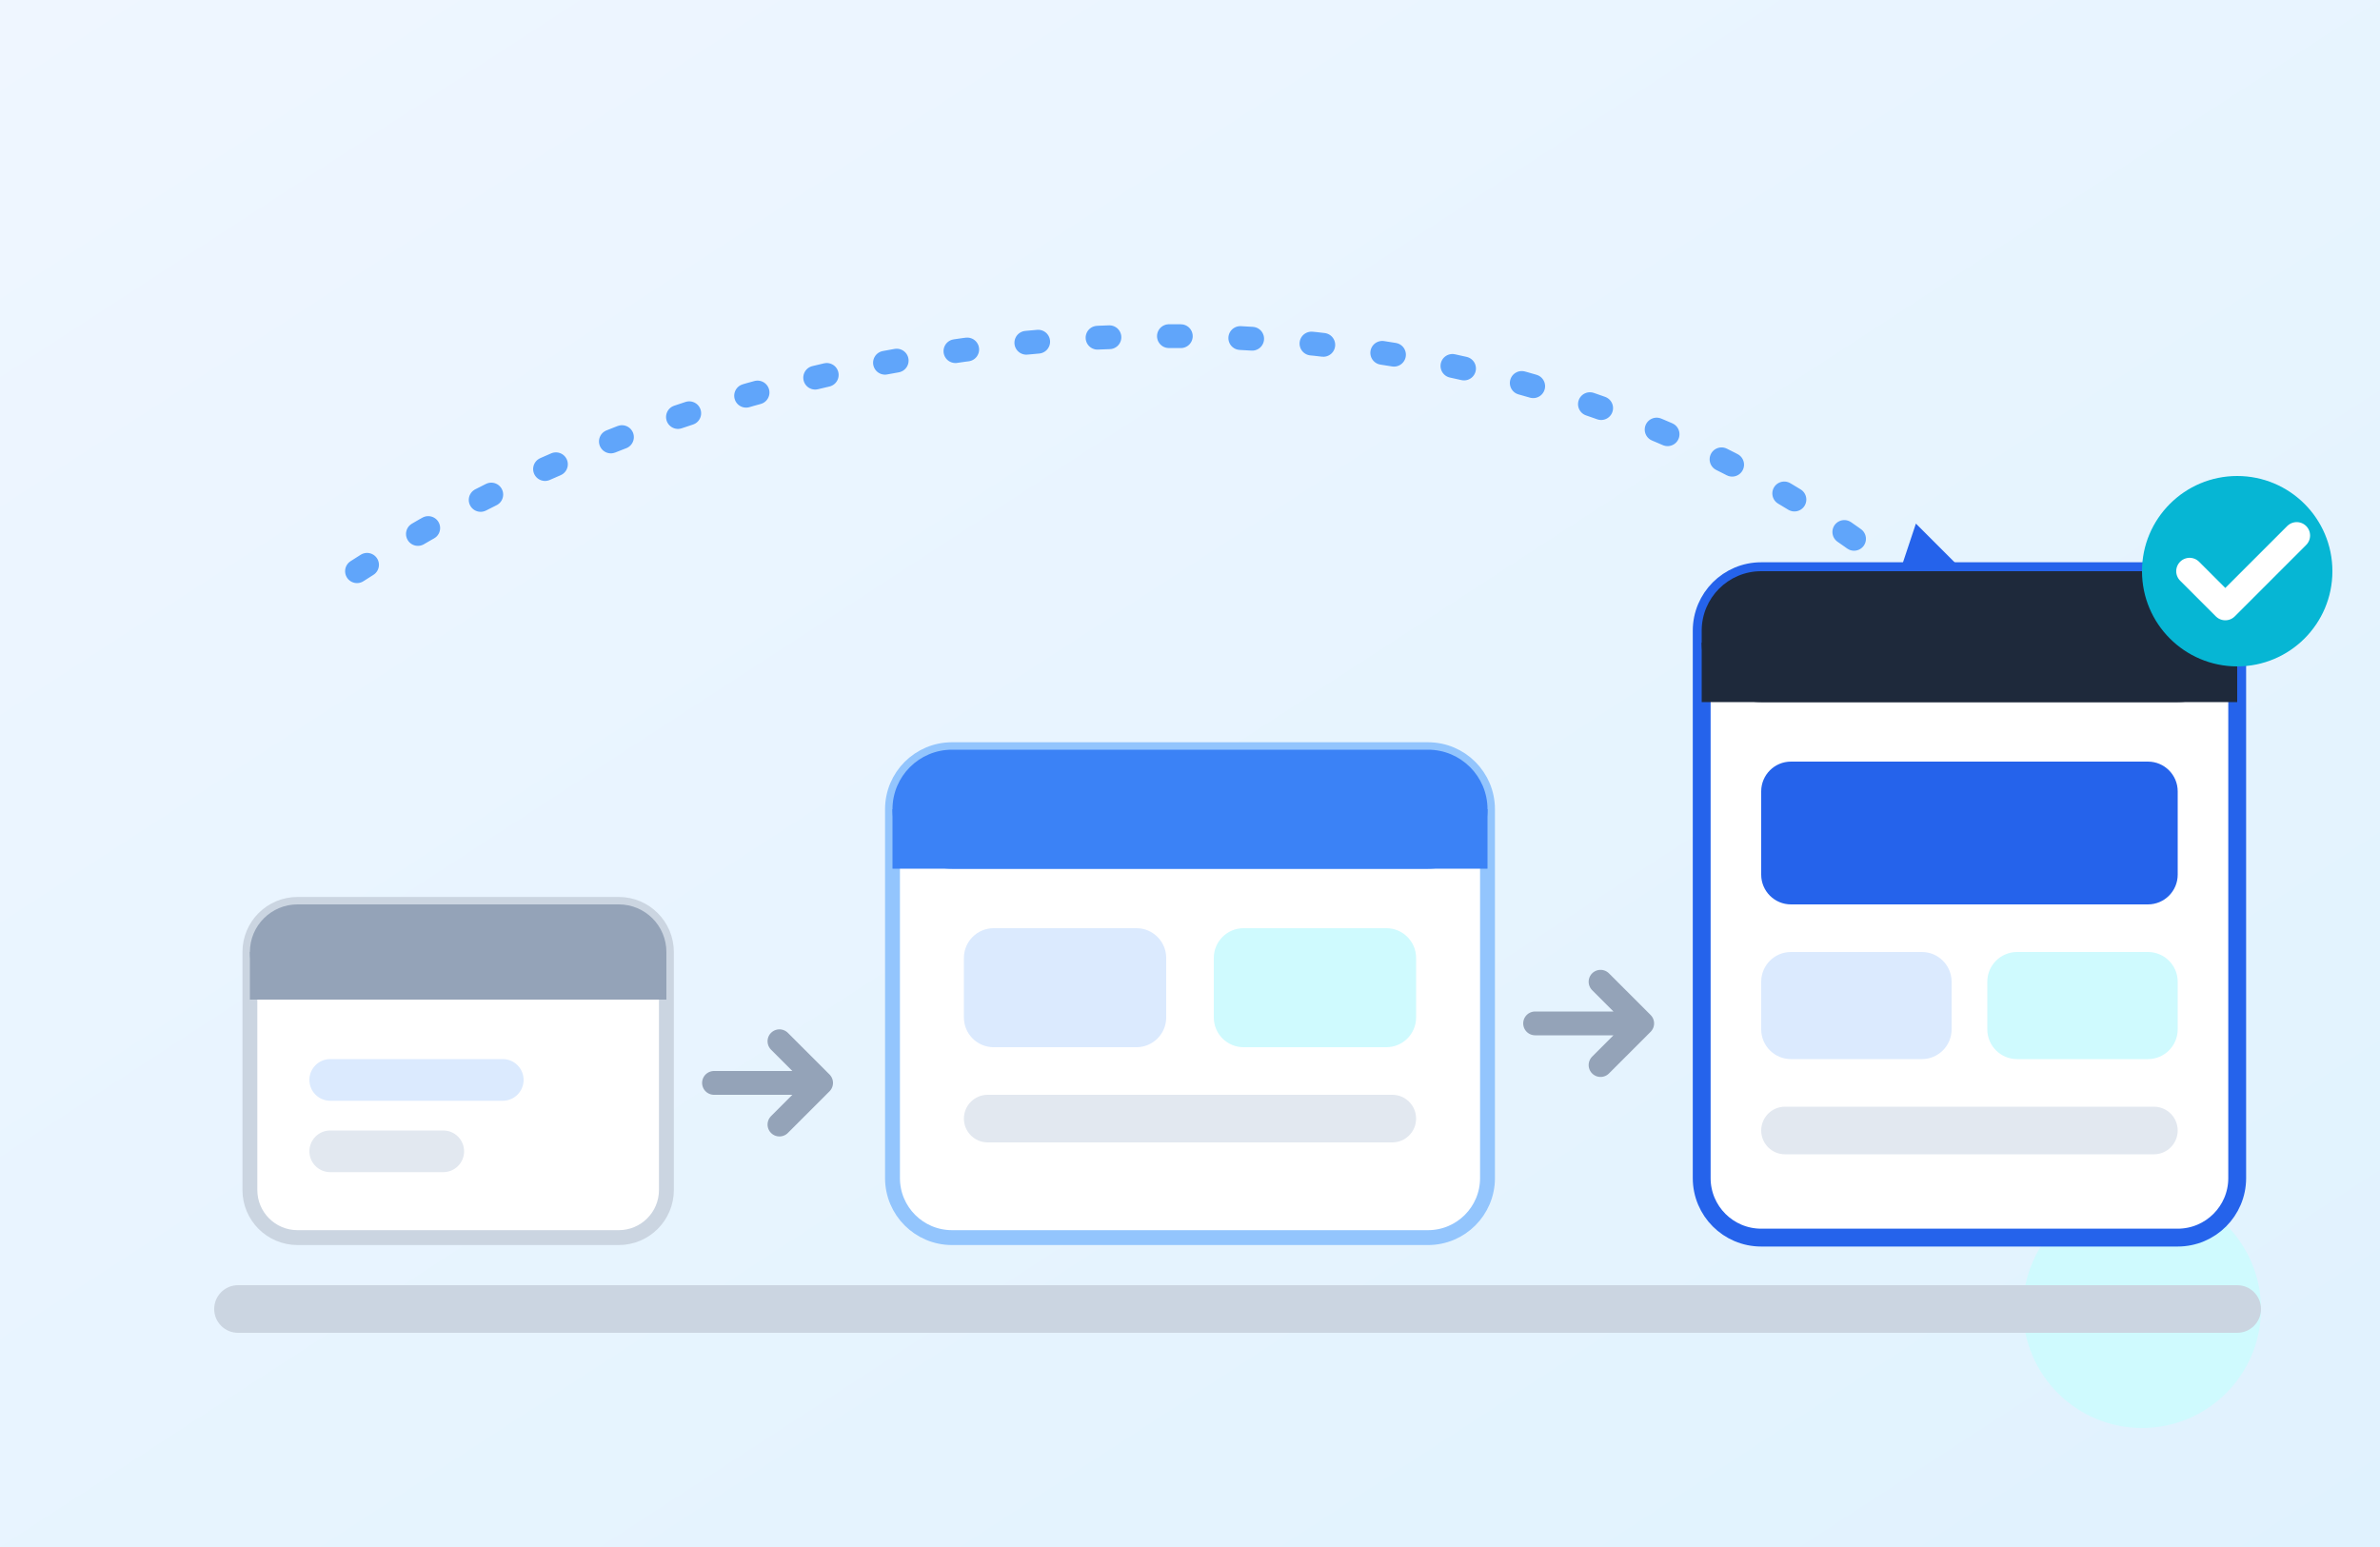
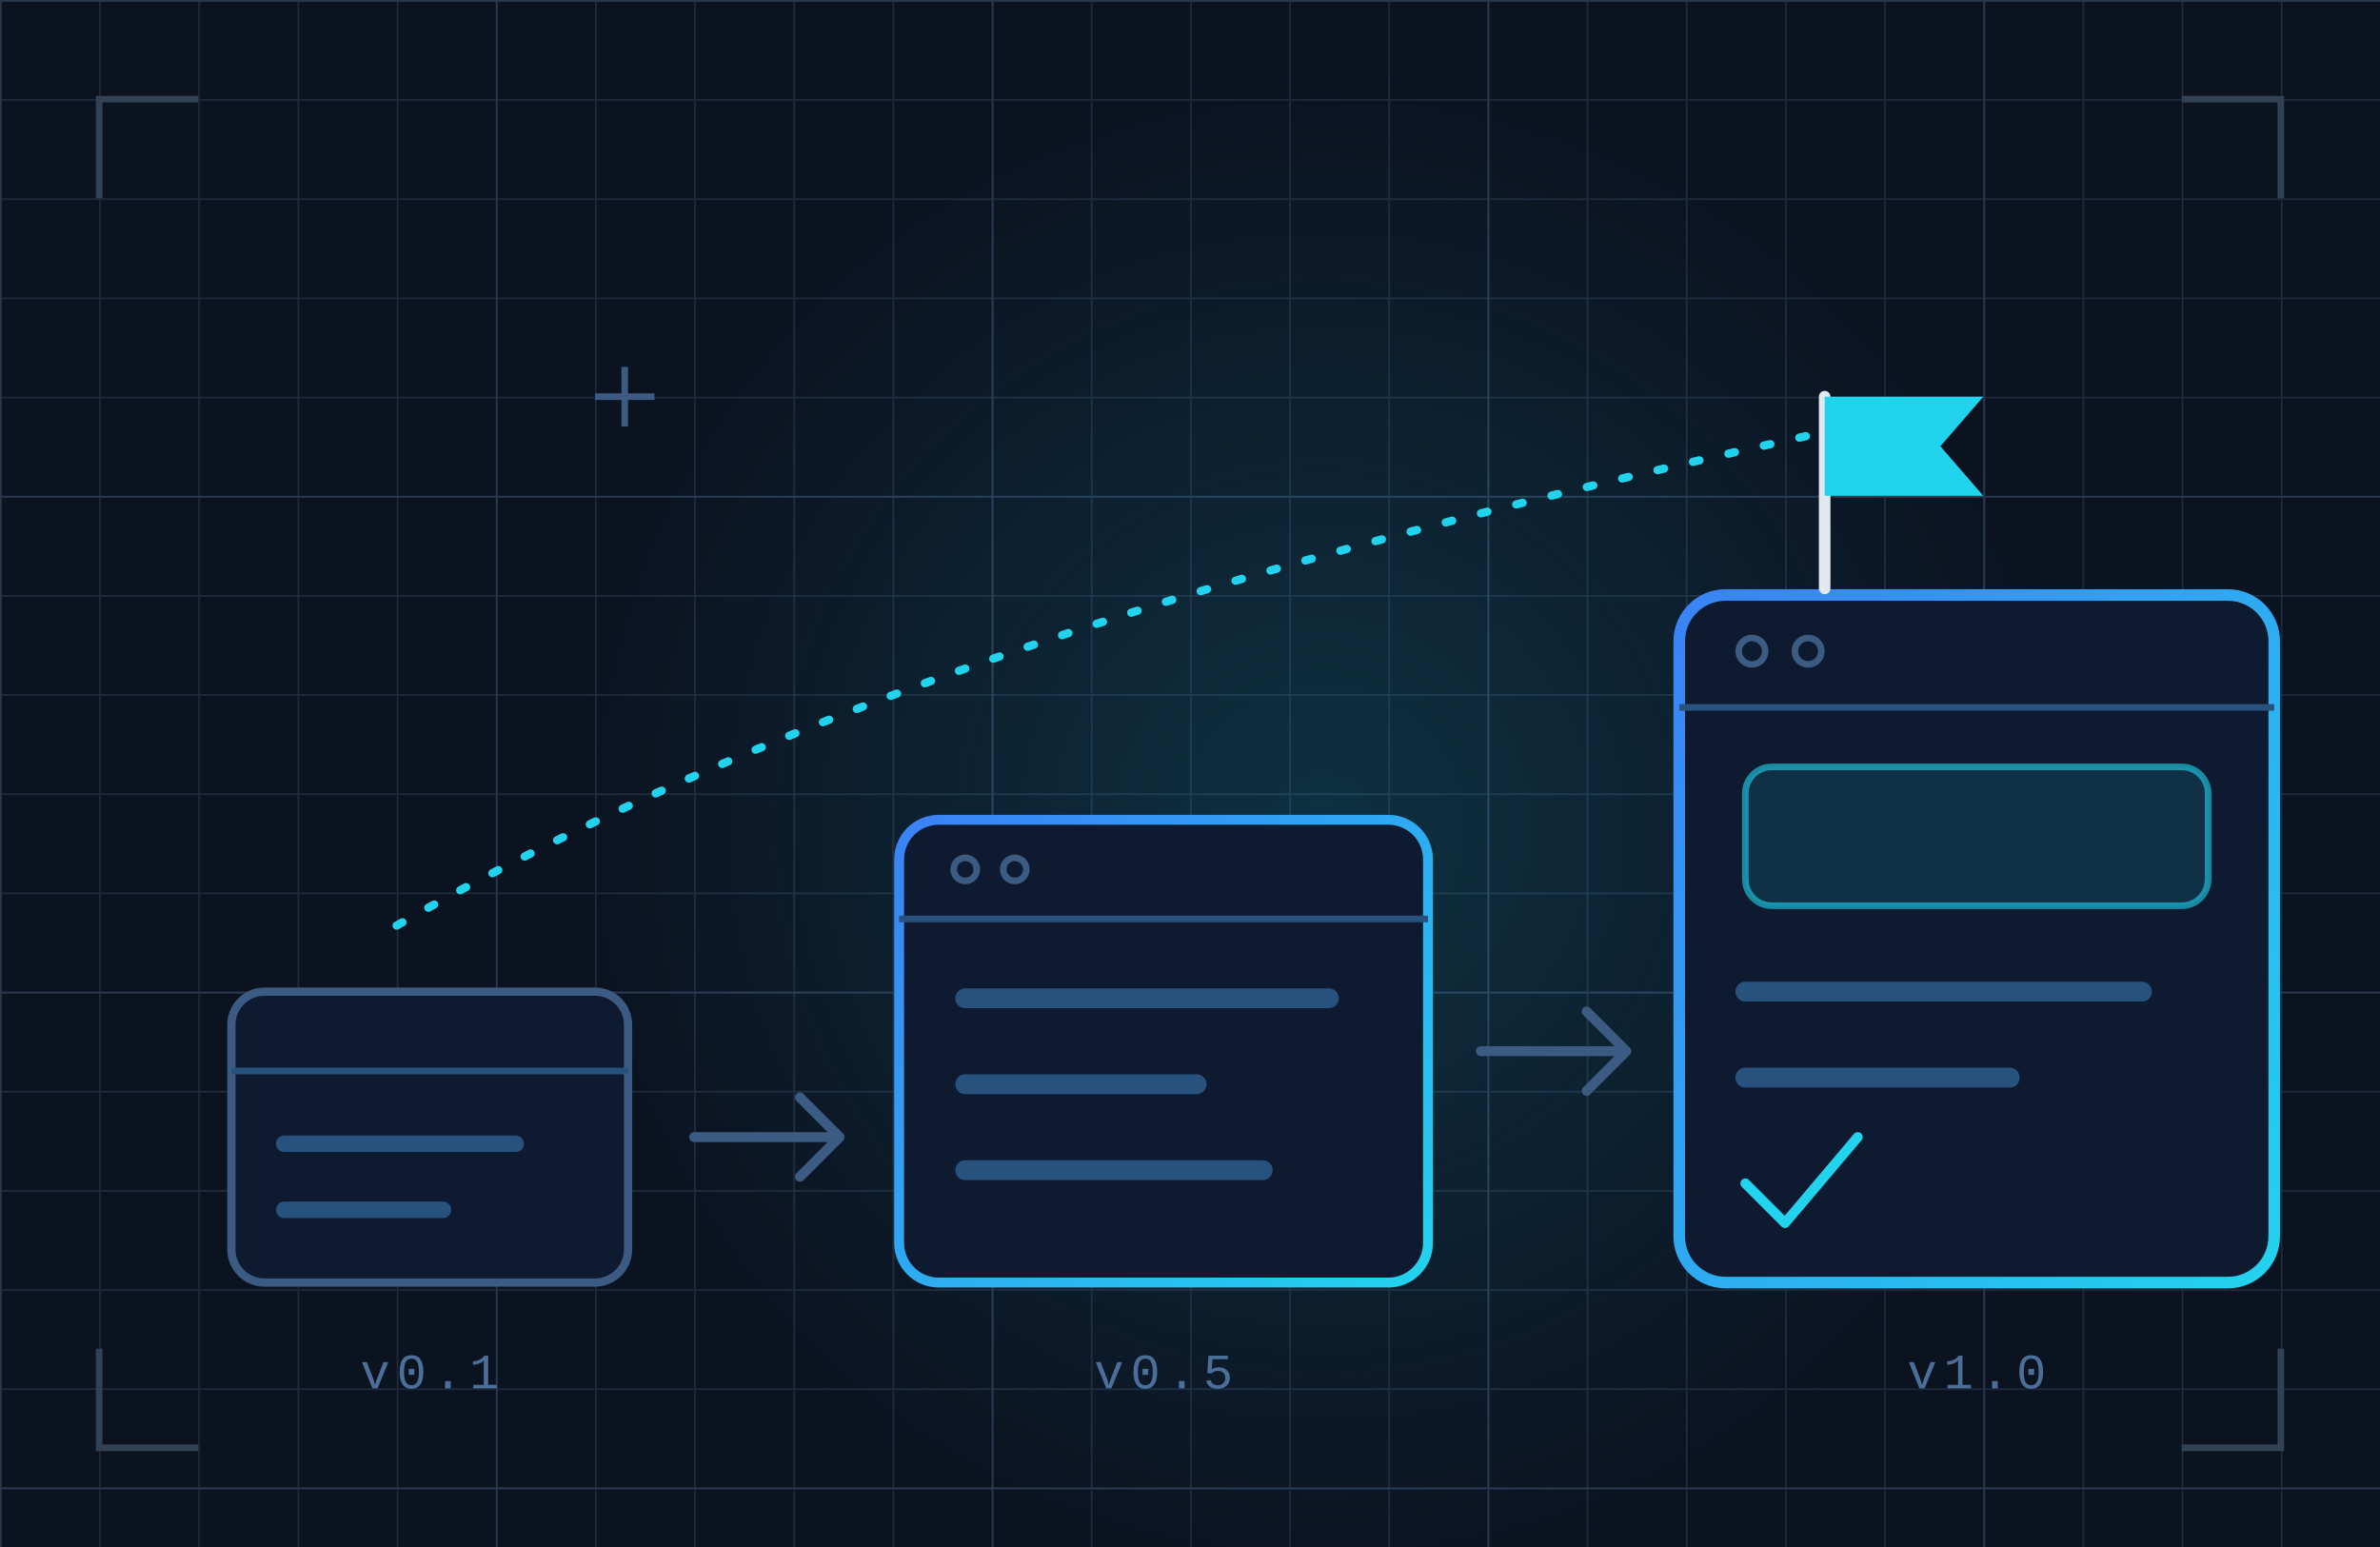
- <svg xmlns="http://www.w3.org/2000/svg" viewBox="0 0 400 260" role="img" aria-label="小さく作って段階的に育てる開発">
+ <svg xmlns="http://www.w3.org/2000/svg" viewBox="0 0 720 468" width="720" height="468">
  <defs>
-     <linearGradient id="bgC" x1="0" y1="0" x2="1" y2="1">
-       <stop offset="0" stop-color="#EFF6FF" />
-       <stop offset="1" stop-color="#E0F2FE" />
+     <linearGradient id="g" x1="0" y1="0" x2="1" y2="1">
+       <stop offset="0" stop-color="#3b82f6" />
+       <stop offset="1" stop-color="#22d3ee" />
    </linearGradient>
+     <radialGradient id="glow" cx="0.5" cy="0.5" r="0.5">
+       <stop offset="0" stop-color="#22d3ee" stop-opacity="0.16" />
+       <stop offset="1" stop-color="#22d3ee" stop-opacity="0" />
+     </radialGradient>
+     <pattern id="grid" width="30" height="30" patternUnits="userSpaceOnUse">
+       <path d="M30 0 H0 V30" fill="none" stroke="#1e293b" stroke-width="1" />
+     </pattern>
+     <pattern id="gridBold" width="150" height="150" patternUnits="userSpaceOnUse">
+       <path d="M150 0 H0 V150" fill="none" stroke="#28374d" stroke-width="1" />
+     </pattern>
  </defs>
-   <rect width="400" height="260" fill="url(#bgC)" />
-   <circle cx="360" cy="220" r="20" fill="#CFFAFE" />
-   <path d="M60 96c80-52 200-56 268 8" fill="none" stroke="#60A5FA" stroke-width="4" stroke-dasharray="2 10" stroke-linecap="round" />
-   <path d="M322 88l14 14-20 4z" fill="#2563EB" />
+   <rect width="720" height="468" fill="#0b1220" />
+   <rect width="720" height="468" fill="url(#grid)" />
+   <rect width="720" height="468" fill="url(#gridBold)" />
+   <circle cx="400" cy="250" r="230" fill="url(#glow)" />
+   <g stroke="#334155" stroke-width="2" fill="none">
+     <path d="M30 60 V30 H60" />
+     <path d="M660 30 H690 V60" />
+     <path d="M690 408 V438 H660" />
+     <path d="M60 438 H30 V408" />
+   </g>
+   <g stroke="#3b5b83" stroke-width="2">
+     <path d="M180 120 h18 M189 111 v18" />
+     <path d="M620 340 h18 M629 331 v18" />
+   </g>
+   <path d="M120 280 C 260 200 420 160 555 130" fill="none" stroke="#22d3ee" stroke-width="2.5" stroke-dasharray="2 9" stroke-linecap="round" />
  <g>
-     <rect x="42" y="152" width="70" height="56" rx="8" fill="#FFFFFF" stroke="#CBD5E1" stroke-width="2.5" />
-     <rect x="42" y="152" width="70" height="16" rx="8" fill="#94A3B8" />
-     <rect x="42" y="160" width="70" height="8" fill="#94A3B8" />
-     <rect x="52" y="178" width="36" height="7" rx="3.5" fill="#DBEAFE" />
-     <rect x="52" y="190" width="26" height="7" rx="3.5" fill="#E2E8F0" />
+     <rect x="70" y="300" width="120" height="88" rx="10" fill="#0e1a2f" stroke="#3b5b83" stroke-width="2.5" />
+     <path d="M70 324 H190" stroke="#28527e" stroke-width="2" />
+     <g stroke="#28527e" stroke-width="5" stroke-linecap="round">
+       <path d="M86 346 h70" />
+       <path d="M86 366 h48" />
+     </g>
+     <text x="130" y="420" font-family="'Consolas','Courier New',monospace" font-size="15" fill="#4c6f9a" text-anchor="middle" letter-spacing="2">v0.1</text>
+   </g>
+   <g fill="none" stroke="#3b5b83" stroke-width="3" stroke-linecap="round" stroke-linejoin="round">
+     <path d="M210 344 h44 M242 332 l12 12 -12 12" />
  </g>
  <g>
-     <rect x="150" y="126" width="100" height="82" rx="10" fill="#FFFFFF" stroke="#93C5FD" stroke-width="2.5" />
-     <rect x="150" y="126" width="100" height="20" rx="10" fill="#3B82F6" />
-     <rect x="150" y="136" width="100" height="10" fill="#3B82F6" />
-     <rect x="162" y="156" width="34" height="20" rx="5" fill="#DBEAFE" />
-     <rect x="204" y="156" width="34" height="20" rx="5" fill="#CFFAFE" />
-     <rect x="162" y="184" width="76" height="8" rx="4" fill="#E2E8F0" />
+     <rect x="272" y="248" width="160" height="140" rx="12" fill="#0e1a2f" stroke="url(#g)" stroke-width="3" />
+     <path d="M272 278 H432" stroke="#28527e" stroke-width="2" />
+     <circle cx="292" cy="263" r="3.5" fill="none" stroke="#3b5b83" stroke-width="2" />
+     <circle cx="307" cy="263" r="3.5" fill="none" stroke="#3b5b83" stroke-width="2" />
+     <g stroke="#28527e" stroke-width="6" stroke-linecap="round">
+       <path d="M292 302 h110" />
+       <path d="M292 328 h70" />
+       <path d="M292 354 h90" />
+     </g>
+     <text x="352" y="420" font-family="'Consolas','Courier New',monospace" font-size="15" fill="#4c6f9a" text-anchor="middle" letter-spacing="2">v0.5</text>
+   </g>
+   <g fill="none" stroke="#3b5b83" stroke-width="3" stroke-linecap="round" stroke-linejoin="round">
+     <path d="M448 318 h44 M480 306 l12 12 -12 12" />
  </g>
  <g>
-     <rect x="286" y="96" width="90" height="112" rx="10" fill="#FFFFFF" stroke="#2563EB" stroke-width="3" />
-     <rect x="286" y="96" width="90" height="22" rx="10" fill="#1E293B" />
-     <rect x="286" y="108" width="90" height="10" fill="#1E293B" />
-     <rect x="296" y="128" width="70" height="24" rx="5" fill="#2563EB" />
-     <rect x="296" y="160" width="32" height="18" rx="5" fill="#DBEAFE" />
-     <rect x="334" y="160" width="32" height="18" rx="5" fill="#CFFAFE" />
-     <rect x="296" y="186" width="70" height="8" rx="4" fill="#E2E8F0" />
-     <circle cx="376" cy="96" r="16" fill="#06B6D4" />
-     <path d="M368 96l6 6 12-12" fill="none" stroke="#FFFFFF" stroke-width="4.5" stroke-linecap="round" stroke-linejoin="round" />
+     <rect x="508" y="180" width="180" height="208" rx="14" fill="#0e1a2f" stroke="url(#g)" stroke-width="3.5" />
+     <path d="M508 214 H688" stroke="#28527e" stroke-width="2" />
+     <circle cx="530" cy="197" r="4" fill="none" stroke="#3b5b83" stroke-width="2" />
+     <circle cx="547" cy="197" r="4" fill="none" stroke="#3b5b83" stroke-width="2" />
+     <rect x="528" y="232" width="140" height="42" rx="8" fill="#22d3ee" fill-opacity="0.12" stroke="#22d3ee" stroke-width="2" stroke-opacity="0.6" />
+     <g stroke="#28527e" stroke-width="6" stroke-linecap="round">
+       <path d="M528 300 h120" />
+       <path d="M528 326 h80" />
+     </g>
+     <g fill="none" stroke="#22d3ee" stroke-width="3" stroke-linecap="round" stroke-linejoin="round">
+       <path d="M528 358 l12 12 22 -26" />
+     </g>
+     <text x="598" y="420" font-family="'Consolas','Courier New',monospace" font-size="15" fill="#4c6f9a" text-anchor="middle" letter-spacing="2">v1.0</text>
  </g>
-   <path d="M120 182h18m0 0l-7-7m7 7l-7 7" stroke="#94A3B8" stroke-width="4" stroke-linecap="round" stroke-linejoin="round" fill="none" />
-   <path d="M258 172h18m0 0l-7-7m7 7l-7 7" stroke="#94A3B8" stroke-width="4" stroke-linecap="round" stroke-linejoin="round" fill="none" />
-   <rect x="36" y="216" width="344" height="8" rx="4" fill="#CBD5E1" />
+   <path d="M552 178 V120" stroke="#e2e8f0" stroke-width="3.5" stroke-linecap="round" />
+   <path d="M552 120 h48 l-13 15 13 15 h-48 Z" fill="#22d3ee" />
</svg>
